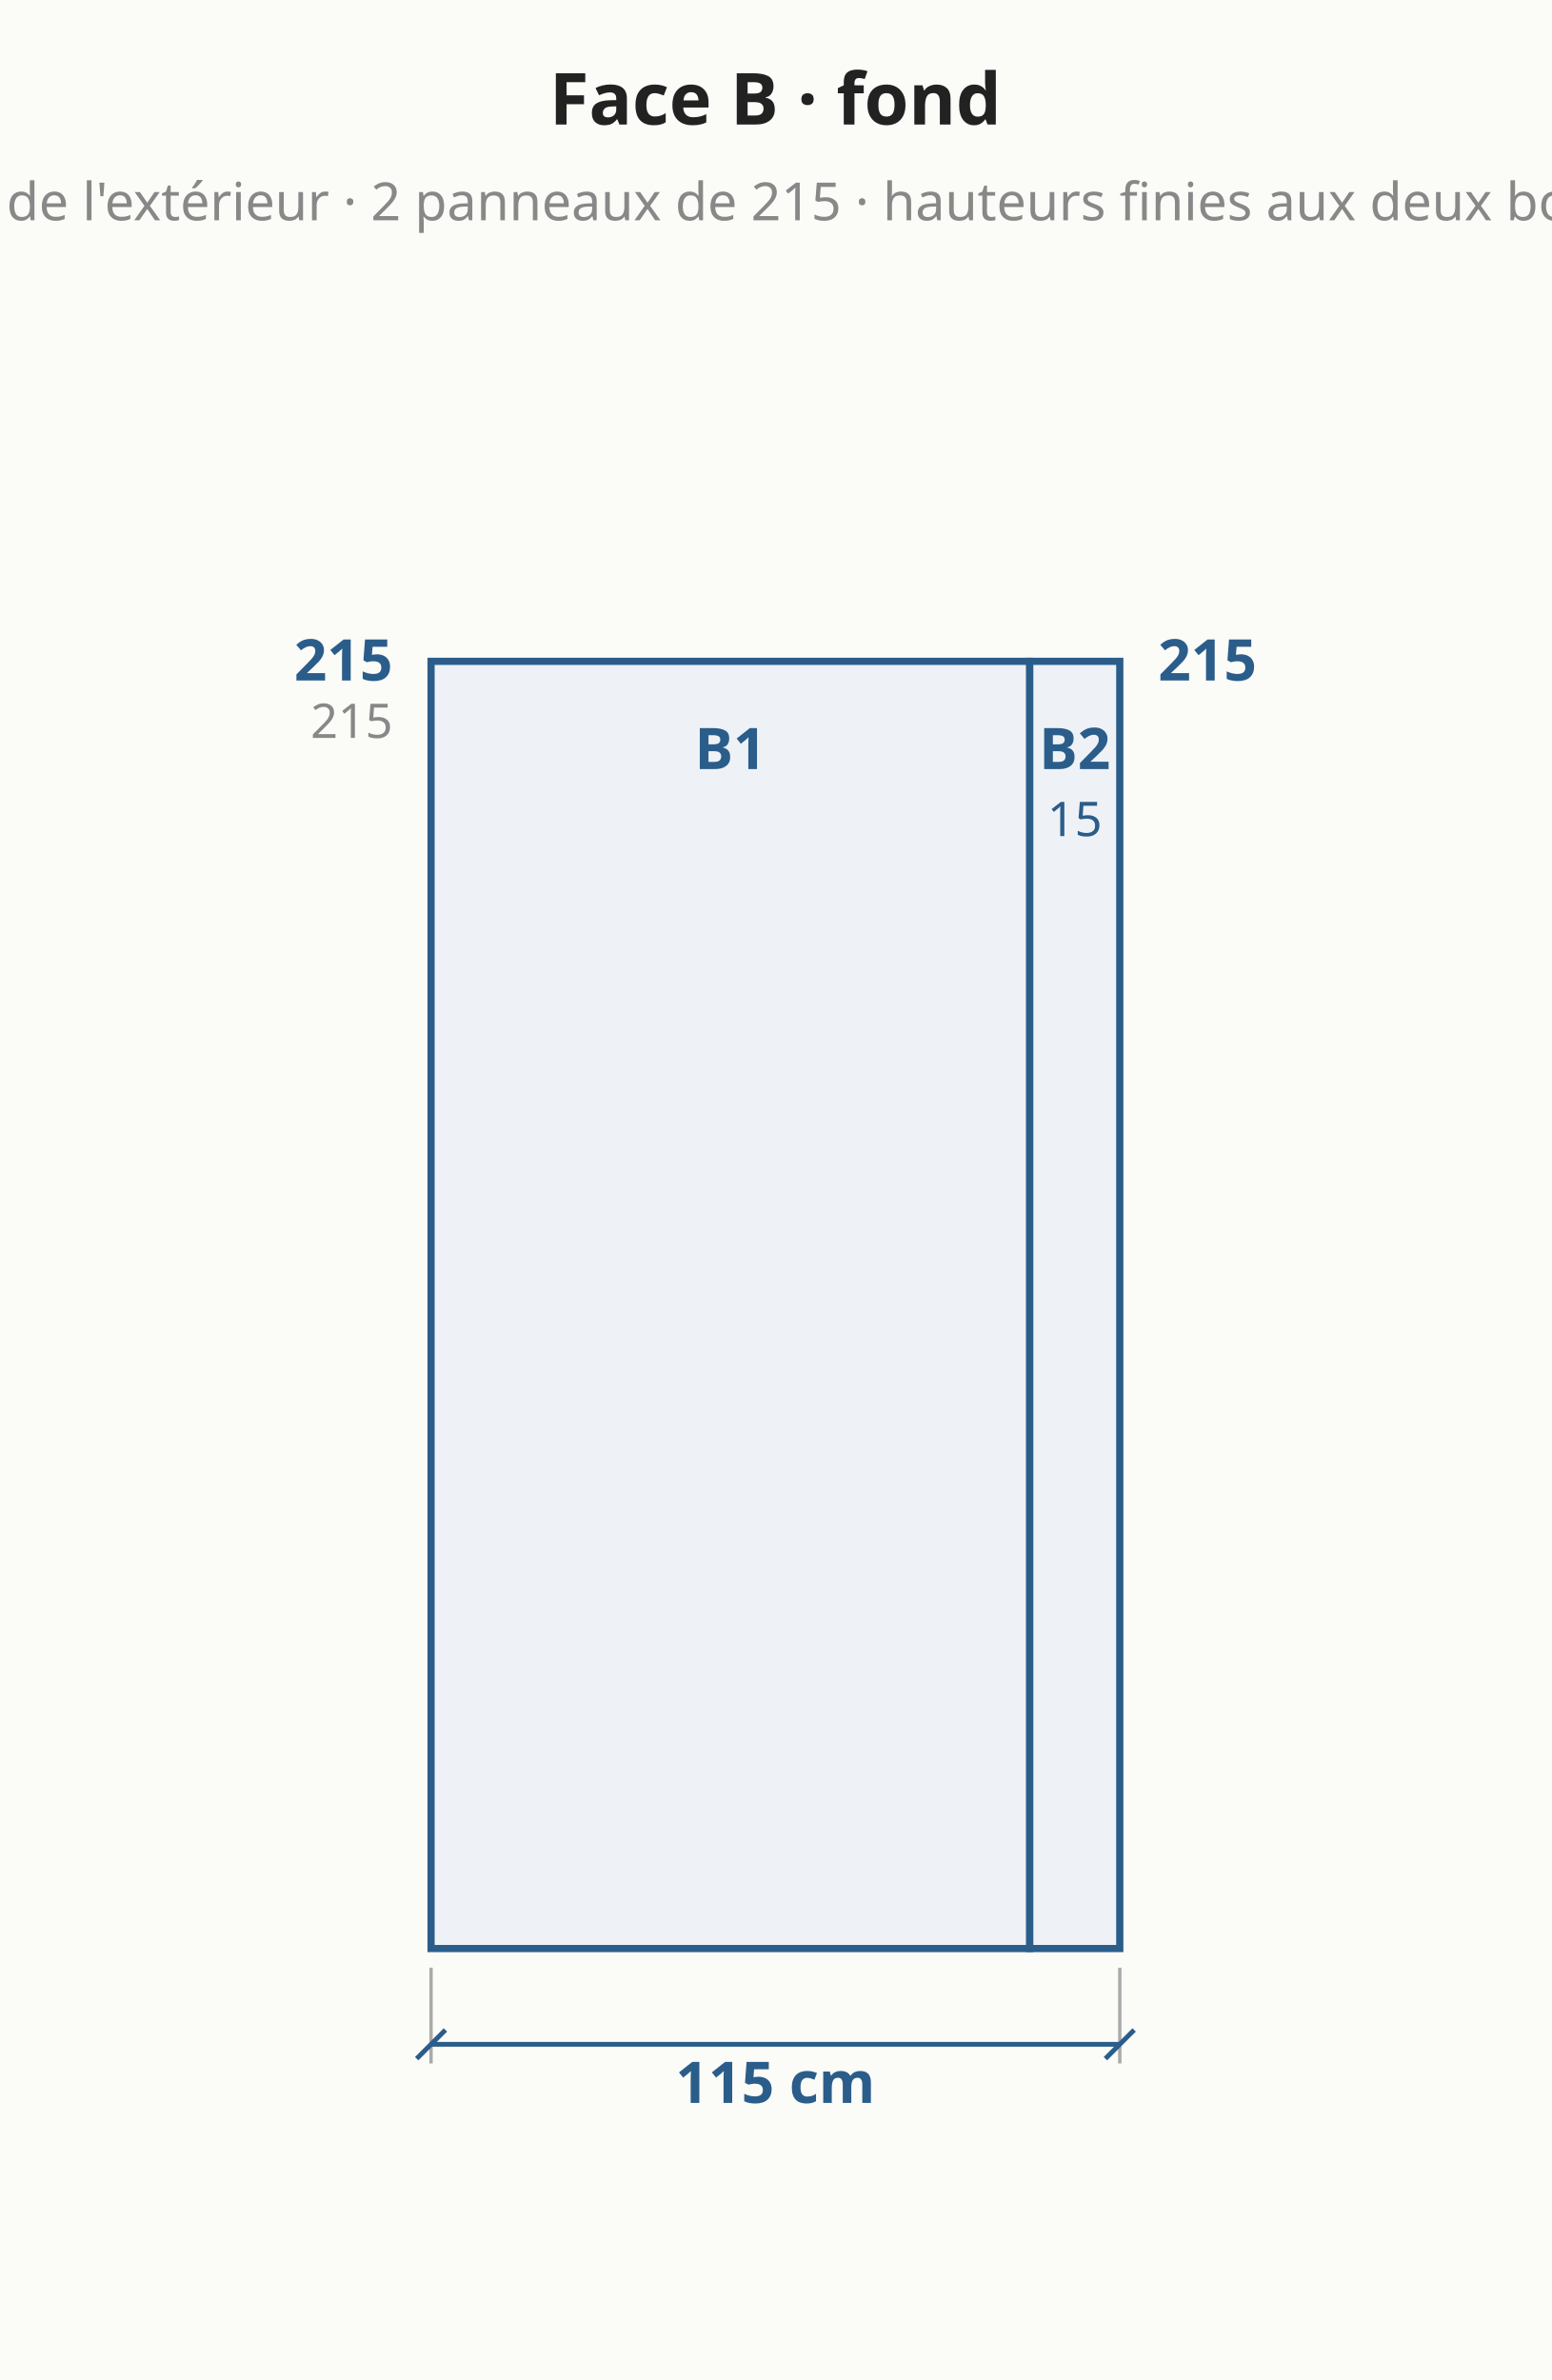
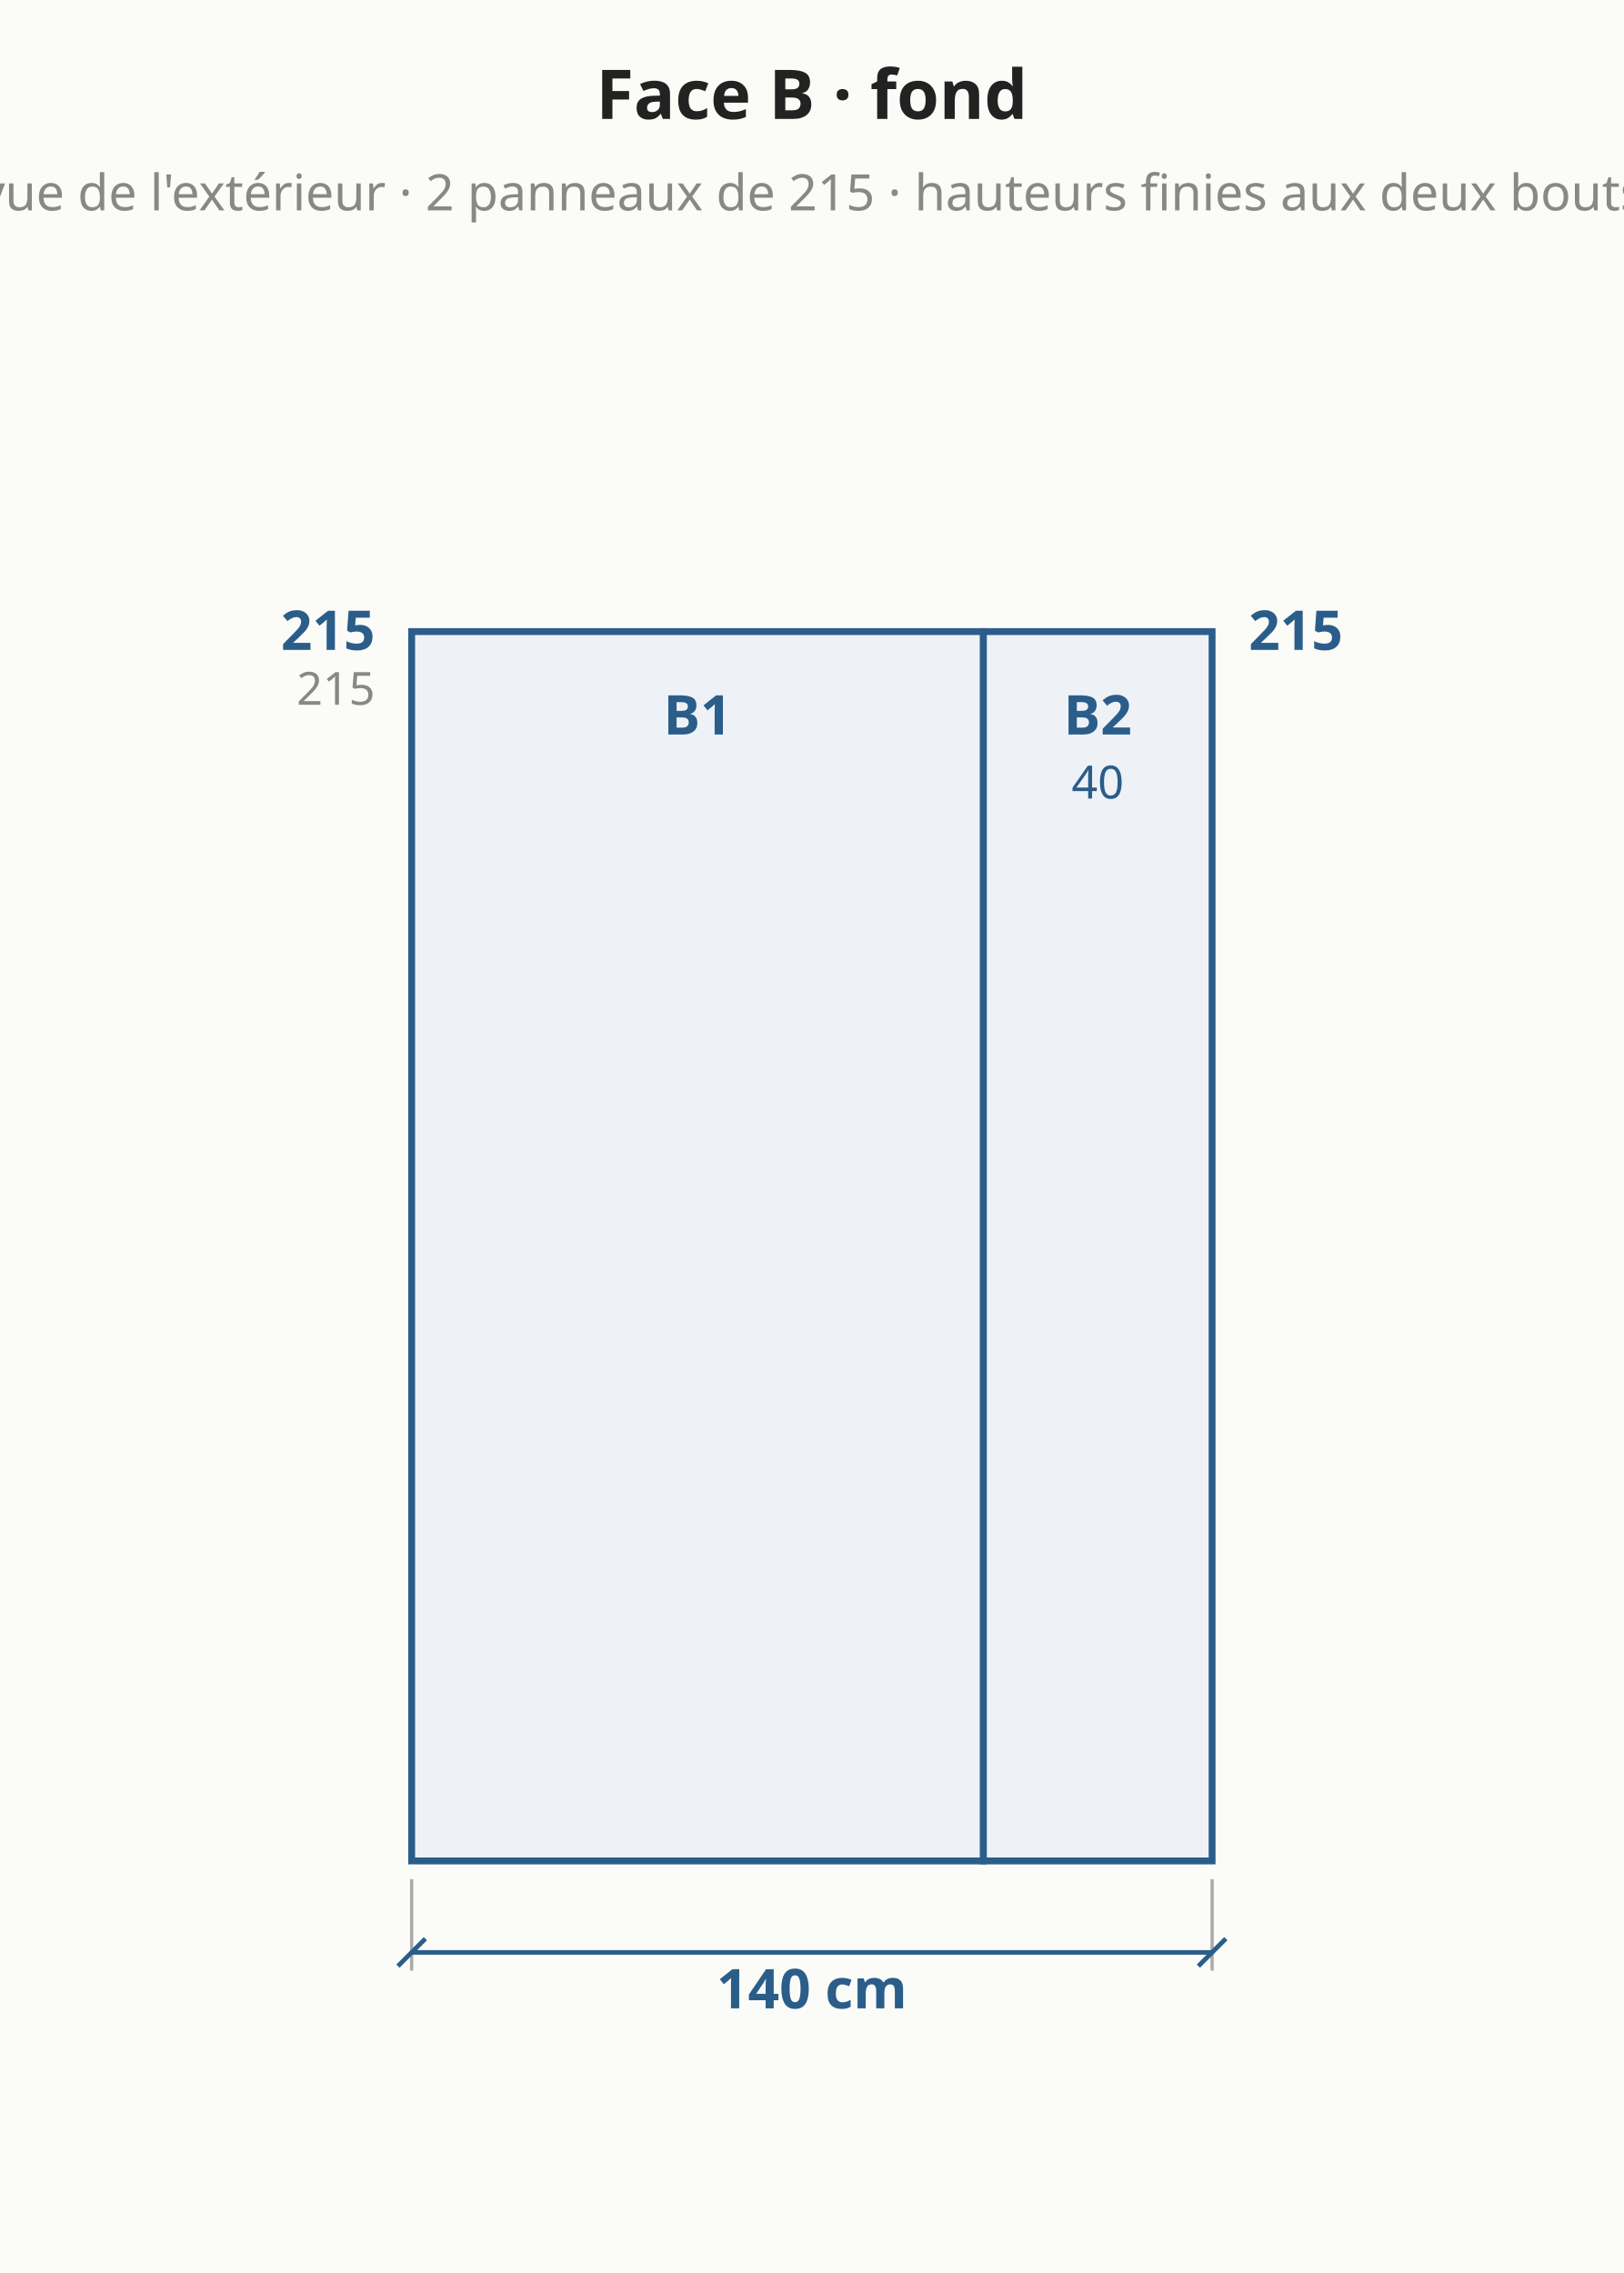
- <svg xmlns="http://www.w3.org/2000/svg" viewBox="0 0 324 497" font-family="system-ui,sans-serif" font-size="13">
-   <rect width="324" height="497" fill="#fbfbf8" />
+ <svg xmlns="http://www.w3.org/2000/svg" viewBox="0 0 355 497" font-family="system-ui,sans-serif" font-size="13">
+   <rect width="355" height="497" fill="#fbfbf8" />
  <polygon points="90.0,406.9 215.0,406.9 215.0,138.1 90.0,138.1" fill="#eef2f6" stroke="#2b5d8a" stroke-width="1.5" />
  <text x="152.5" y="160.6" text-anchor="middle" fill="#2b5d8a" font-size="12" font-weight="bold">B1</text>
-   <polygon points="215.0,406.9 233.8,406.9 233.8,138.1 215.0,138.1" fill="#eef2f6" stroke="#2b5d8a" stroke-width="1.5" />
-   <text x="224.4" y="160.6" text-anchor="middle" fill="#2b5d8a" font-size="12" font-weight="bold">B2</text>
-   <text x="224.4" y="174.6" text-anchor="middle" fill="#2b5d8a" font-size="10" font-weight="normal">15</text>
+   <polygon points="215.0,406.9 265.0,406.9 265.0,138.1 215.0,138.1" fill="#eef2f6" stroke="#2b5d8a" stroke-width="1.5" />
+   <text x="240.0" y="160.6" text-anchor="middle" fill="#2b5d8a" font-size="12" font-weight="bold">B2</text>
+   <text x="240.0" y="174.6" text-anchor="middle" fill="#2b5d8a" font-size="10" font-weight="normal">40</text>
  <line x1="90.0" y1="410.9" x2="90.0" y2="430.9" stroke="#aaa" stroke-width="0.7" />
-   <line x1="233.8" y1="410.9" x2="233.8" y2="430.9" stroke="#aaa" stroke-width="0.7" />
-   <line x1="90.0" y1="426.9" x2="233.8" y2="426.9" stroke="#2b5d8a" stroke-width="1" />
+   <line x1="265.0" y1="410.9" x2="265.0" y2="430.9" stroke="#aaa" stroke-width="0.7" />
+   <line x1="90.0" y1="426.9" x2="265.0" y2="426.9" stroke="#2b5d8a" stroke-width="1" />
  <line x1="87.0" y1="429.9" x2="93.0" y2="423.9" stroke="#2b5d8a" stroke-width="1" />
-   <line x1="230.8" y1="429.9" x2="236.8" y2="423.9" stroke="#2b5d8a" stroke-width="1" />
-   <text x="161.9" y="434.9" text-anchor="middle" dominant-baseline="middle" fill="#2b5d8a" font-size="12" font-weight="bold" transform="rotate(0.0 161.9 434.9)">115 cm</text>
+   <line x1="262.0" y1="429.9" x2="268.0" y2="423.9" stroke="#2b5d8a" stroke-width="1" />
+   <text x="177.5" y="434.9" text-anchor="middle" dominant-baseline="middle" fill="#2b5d8a" font-size="12" font-weight="bold" transform="rotate(0.0 177.5 434.9)">140 cm</text>
  <text x="82.0" y="142.1" text-anchor="end" fill="#2b5d8a" font-size="12" font-weight="bold">215</text>
-   <text x="241.8" y="142.1" text-anchor="start" fill="#2b5d8a" font-size="12" font-weight="bold">215</text>
+   <text x="273.0" y="142.1" text-anchor="start" fill="#2b5d8a" font-size="12" font-weight="bold">215</text>
  <text x="82.0" y="154.1" text-anchor="end" fill="#888" font-size="10" font-weight="normal">215</text>
-   <text x="161.9" y="26.0" text-anchor="middle" fill="#222" font-size="15" font-weight="bold">Face B · fond</text>
-   <text x="161.9" y="46.0" text-anchor="middle" fill="#888" font-size="11" font-weight="normal">vue de l'extérieur · 2 panneaux de 215 · hauteurs finies aux deux bouts</text>
+   <text x="177.5" y="26.0" text-anchor="middle" fill="#222" font-size="15" font-weight="bold">Face B · fond</text>
+   <text x="177.5" y="46.0" text-anchor="middle" fill="#888" font-size="11" font-weight="normal">vue de l'extérieur · 2 panneaux de 215 · hauteurs finies aux deux bouts</text>
</svg>
